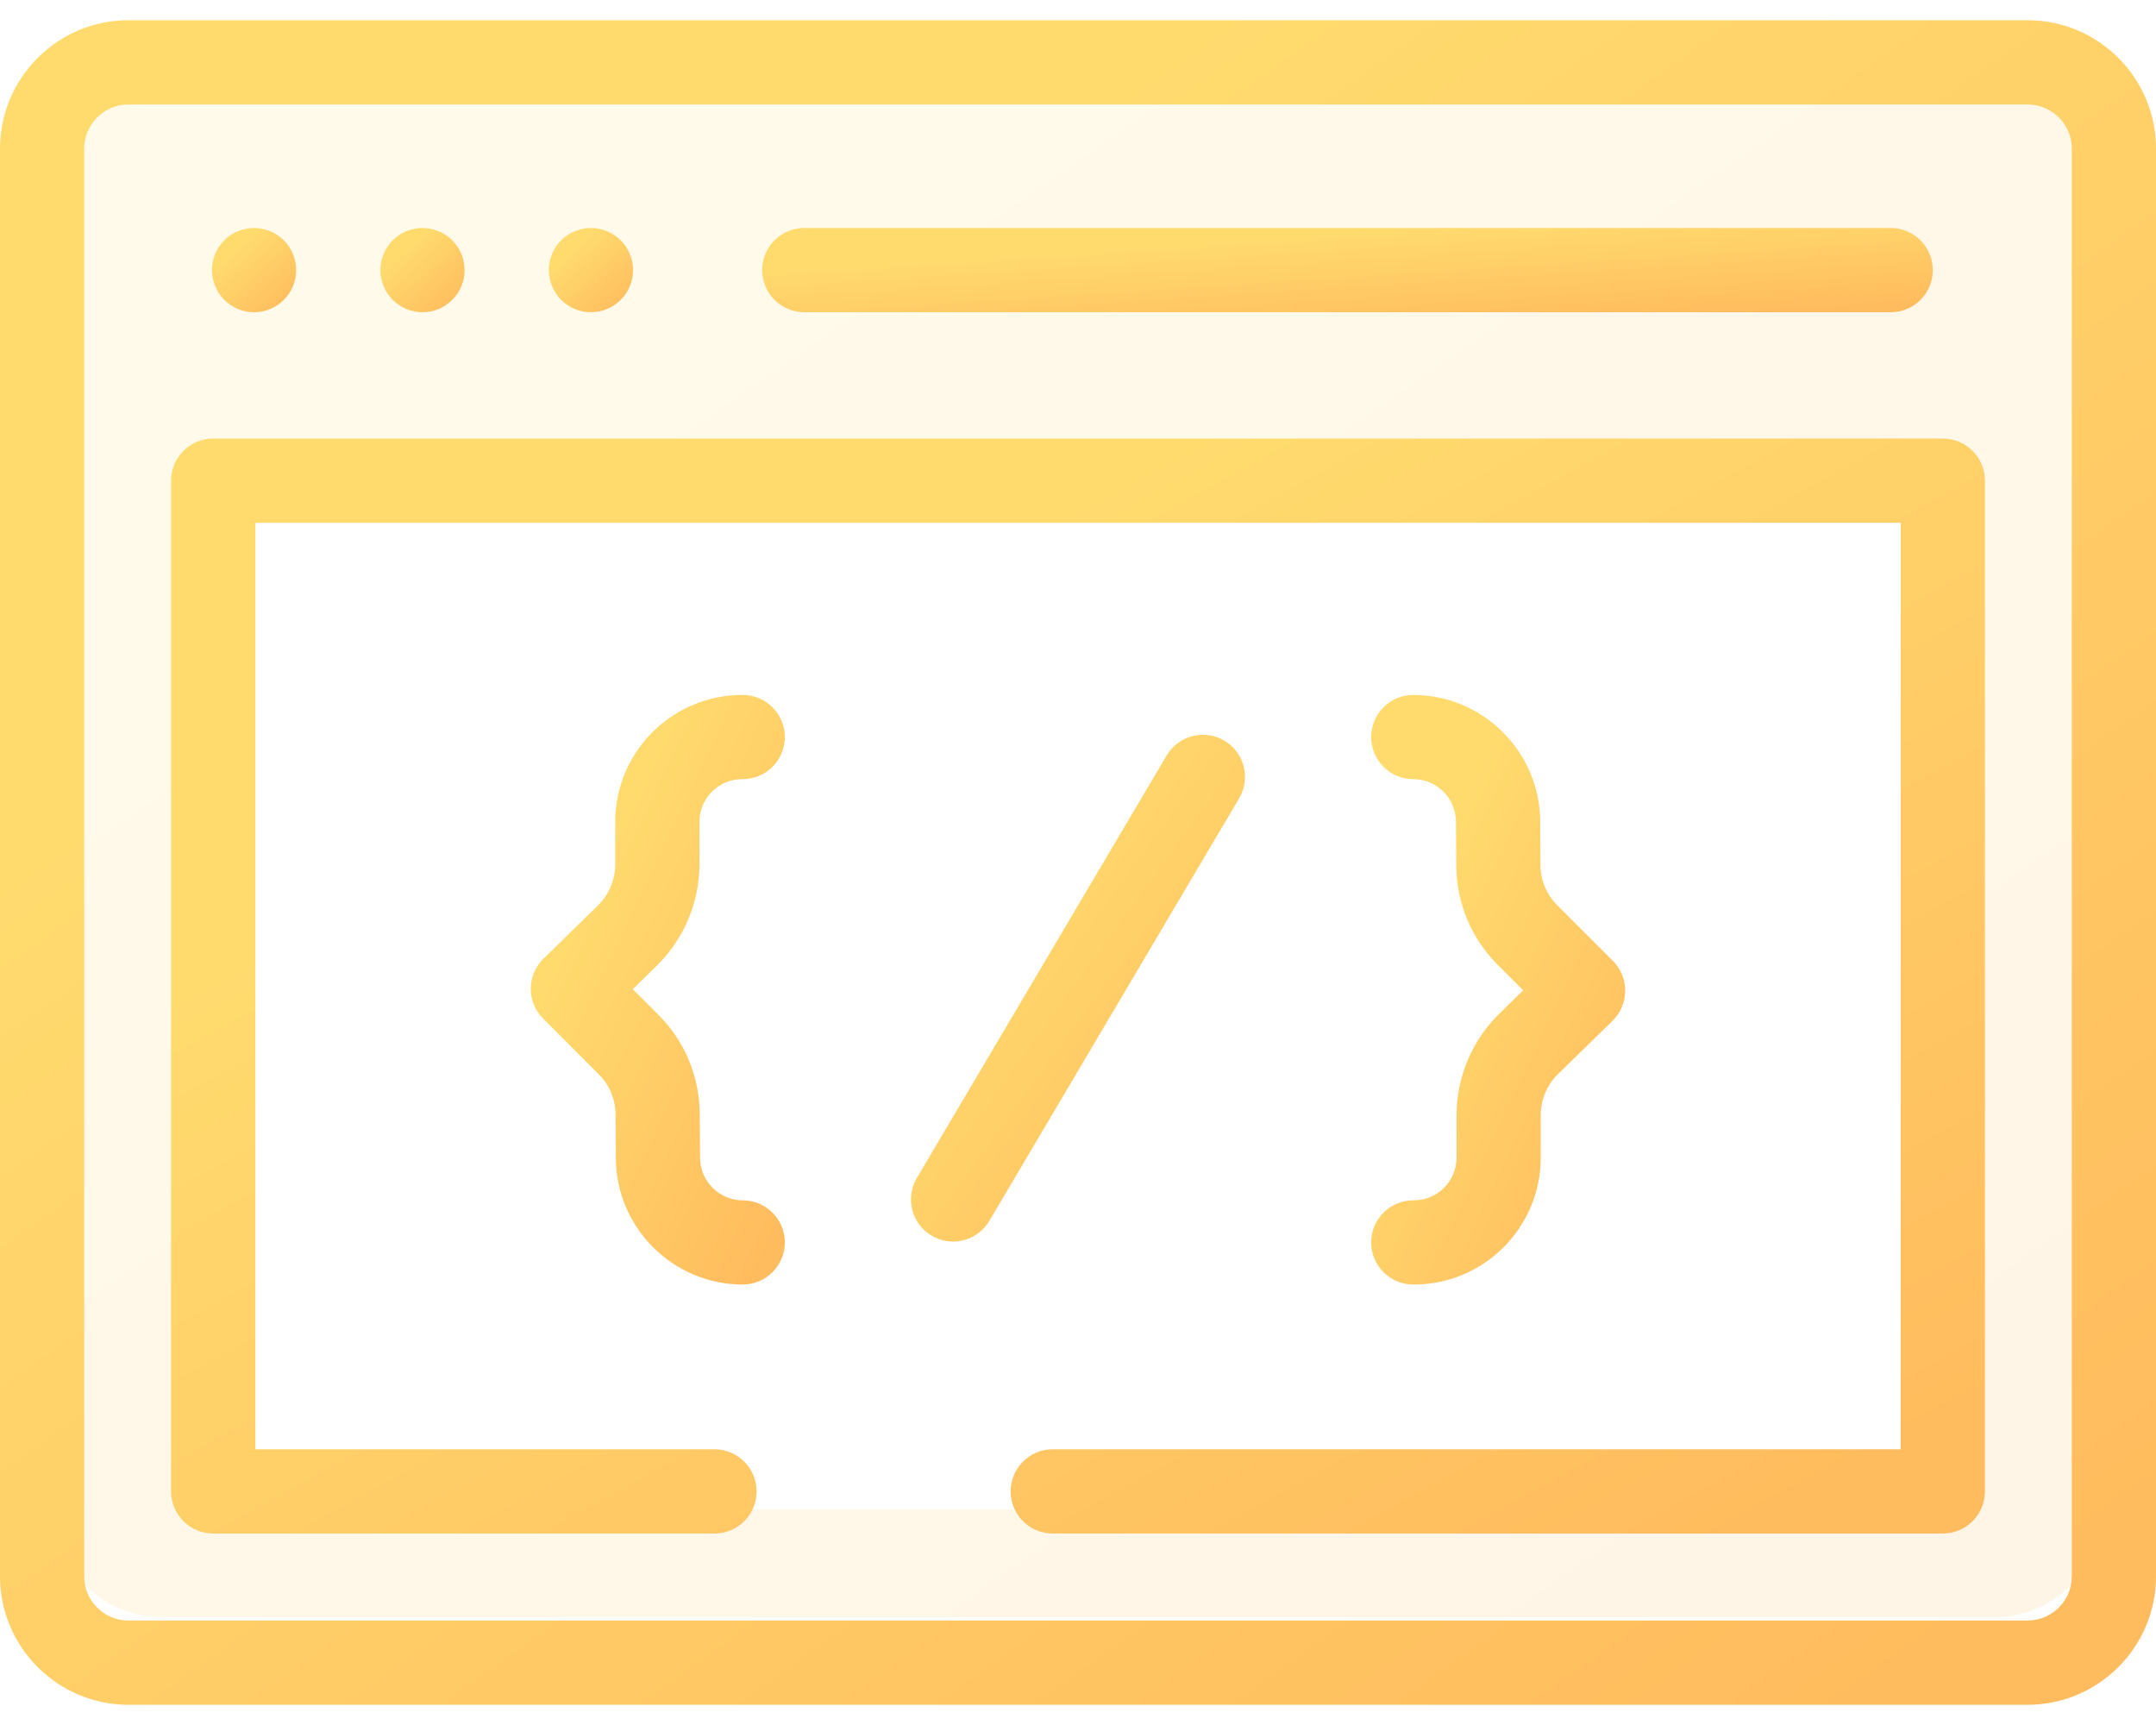
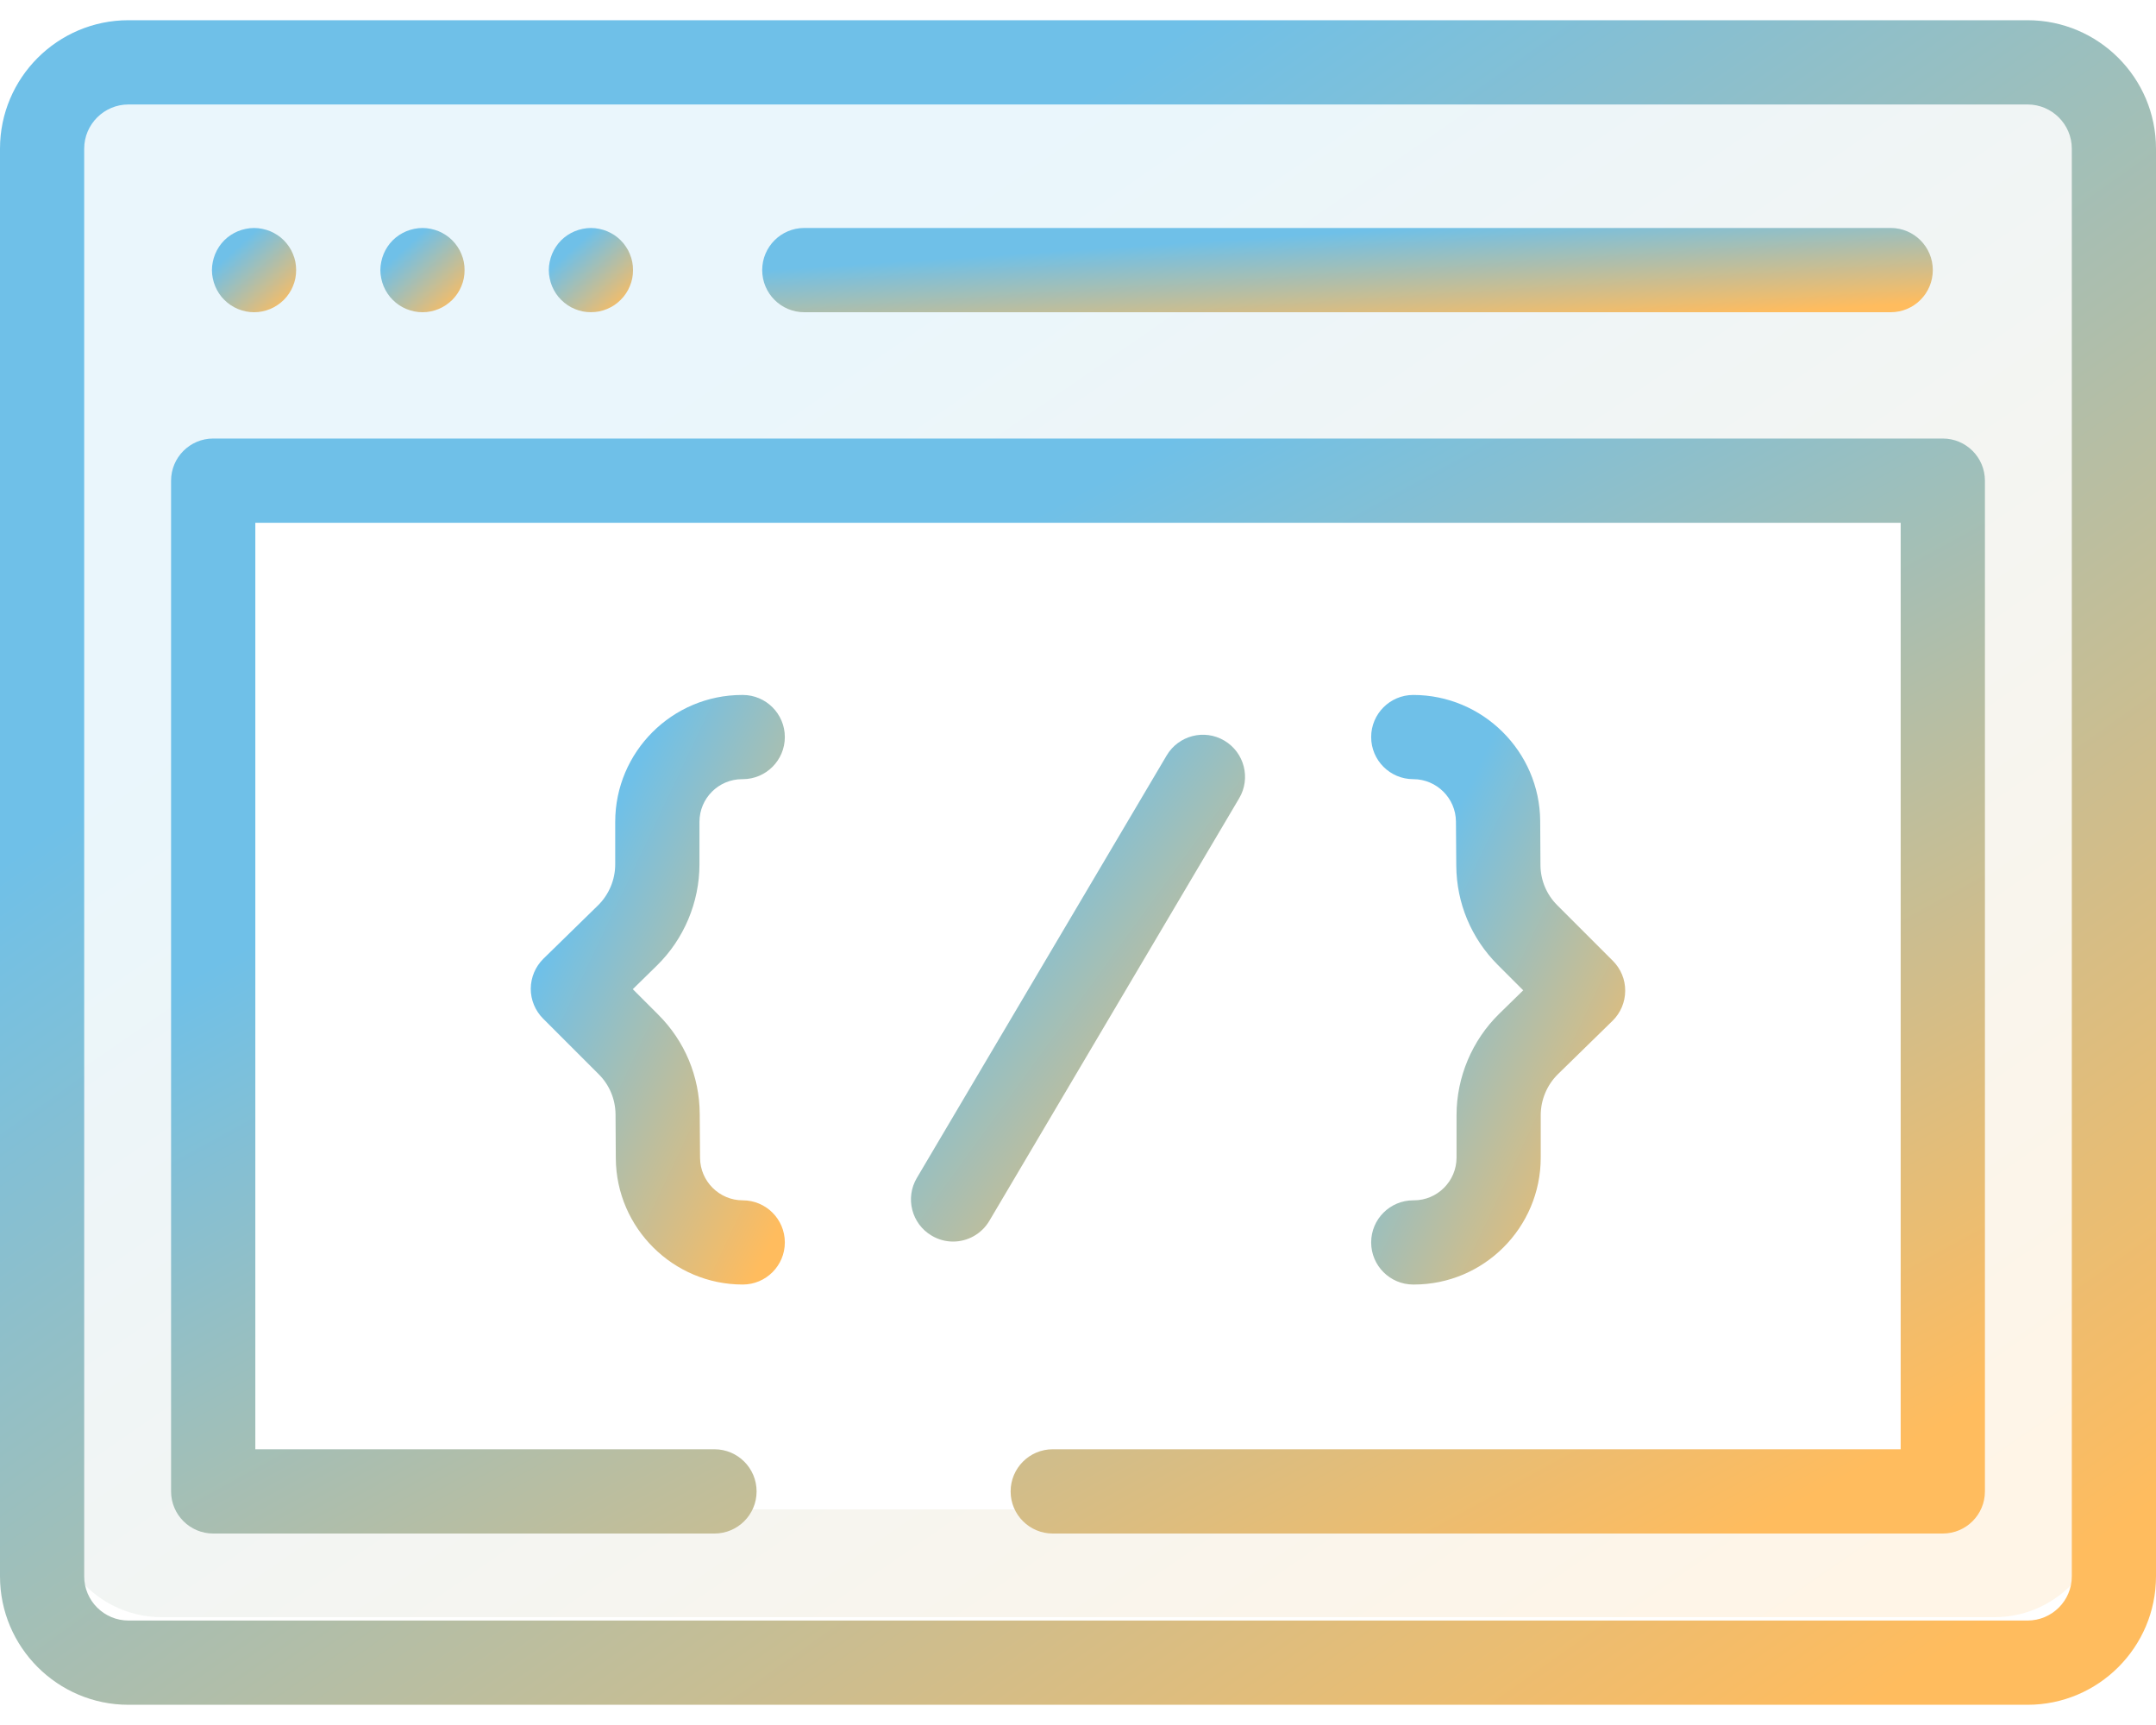
<svg xmlns="http://www.w3.org/2000/svg" width="40" height="32" viewBox="0 0 40 32" fill="none">
  <path opacity="0.15" fill-rule="evenodd" clip-rule="evenodd" d="M3 1C1.895 1 1 1.895 1 3V28C1 29.105 1.895 30 3 30H37C38.105 30 39 29.105 39 28V3C39 1.895 38.105 1 37 1H3ZM36 9H4V28H36V9Z" fill="url(#paint0_linear)" />
  <path d="M37.617 0.375H2.383C1.069 0.375 0 1.444 0 2.758V29.242C0 30.556 1.069 31.625 2.383 31.625H37.617C38.931 31.625 40 30.556 40 29.242V2.758C40 1.444 38.931 0.375 37.617 0.375ZM38.438 29.242C38.438 29.695 38.069 30.062 37.617 30.062H2.383C1.931 30.062 1.562 29.695 1.562 29.242V2.758C1.562 2.306 1.931 1.938 2.383 1.938H37.617C38.069 1.938 38.438 2.306 38.438 2.758V29.242Z" fill="url(#paint1_linear)" />
  <path d="M14.922 5.792H35.078C35.51 5.792 35.859 5.442 35.859 5.01C35.859 4.579 35.51 4.229 35.078 4.229H14.922C14.49 4.229 14.141 4.579 14.141 5.01C14.141 5.442 14.49 5.792 14.922 5.792Z" fill="url(#paint2_linear)" />
  <path d="M3.992 5.309C4.012 5.356 4.036 5.402 4.064 5.444C4.092 5.487 4.125 5.527 4.161 5.562C4.306 5.709 4.508 5.792 4.713 5.792C4.765 5.792 4.816 5.787 4.866 5.777C4.916 5.767 4.966 5.752 5.013 5.732C5.06 5.713 5.105 5.688 5.147 5.66C5.19 5.631 5.23 5.598 5.266 5.563C5.302 5.527 5.334 5.487 5.363 5.444C5.392 5.402 5.416 5.356 5.435 5.309C5.455 5.262 5.47 5.213 5.48 5.163C5.49 5.113 5.494 5.061 5.494 5.01C5.494 4.959 5.49 4.908 5.48 4.858C5.47 4.808 5.455 4.759 5.435 4.712C5.416 4.664 5.392 4.619 5.363 4.577C5.334 4.534 5.302 4.494 5.266 4.458C5.23 4.422 5.19 4.389 5.147 4.361C5.105 4.333 5.06 4.309 5.013 4.289C4.966 4.27 4.916 4.255 4.866 4.245C4.766 4.224 4.662 4.224 4.561 4.245C4.511 4.255 4.462 4.27 4.415 4.289C4.367 4.309 4.322 4.333 4.28 4.361C4.237 4.389 4.197 4.422 4.161 4.458C4.125 4.494 4.092 4.534 4.064 4.577C4.036 4.619 4.012 4.664 3.992 4.712C3.973 4.759 3.958 4.808 3.948 4.858C3.937 4.908 3.932 4.959 3.932 5.01C3.932 5.061 3.937 5.113 3.948 5.163C3.958 5.213 3.973 5.262 3.992 5.309Z" fill="url(#paint3_linear)" />
  <path d="M7.117 5.309C7.137 5.356 7.161 5.402 7.189 5.444C7.217 5.487 7.25 5.527 7.286 5.562C7.431 5.709 7.633 5.792 7.838 5.792C7.89 5.792 7.941 5.787 7.991 5.777C8.041 5.767 8.091 5.752 8.138 5.732C8.185 5.713 8.23 5.688 8.272 5.66C8.315 5.631 8.355 5.598 8.391 5.563C8.427 5.527 8.459 5.487 8.488 5.444C8.517 5.402 8.541 5.356 8.56 5.309C8.58 5.262 8.595 5.213 8.605 5.163C8.615 5.113 8.619 5.061 8.619 5.01C8.619 4.959 8.615 4.908 8.605 4.858C8.595 4.808 8.58 4.759 8.56 4.712C8.541 4.664 8.517 4.619 8.488 4.577C8.459 4.534 8.427 4.494 8.391 4.458C8.355 4.422 8.315 4.389 8.272 4.361C8.23 4.333 8.185 4.309 8.138 4.289C8.091 4.27 8.041 4.255 7.991 4.245C7.891 4.224 7.787 4.224 7.686 4.245C7.636 4.255 7.587 4.27 7.54 4.289C7.492 4.309 7.447 4.333 7.405 4.361C7.362 4.389 7.322 4.422 7.286 4.458C7.25 4.494 7.217 4.534 7.189 4.577C7.161 4.619 7.137 4.664 7.117 4.712C7.098 4.759 7.083 4.808 7.073 4.858C7.062 4.908 7.057 4.959 7.057 5.01C7.057 5.061 7.062 5.113 7.073 5.163C7.083 5.213 7.098 5.262 7.117 5.309Z" fill="url(#paint4_linear)" />
  <path d="M10.242 5.309C10.262 5.356 10.286 5.402 10.314 5.444C10.342 5.487 10.375 5.527 10.411 5.562C10.447 5.598 10.487 5.631 10.53 5.66C10.572 5.688 10.617 5.713 10.665 5.732C10.712 5.752 10.761 5.767 10.811 5.777C10.861 5.787 10.912 5.791 10.963 5.791C11.015 5.791 11.066 5.787 11.116 5.777C11.166 5.767 11.216 5.752 11.262 5.732C11.309 5.713 11.355 5.688 11.398 5.66C11.44 5.631 11.48 5.598 11.516 5.562C11.552 5.527 11.585 5.487 11.613 5.444C11.642 5.402 11.666 5.356 11.685 5.309C11.705 5.262 11.72 5.213 11.73 5.163C11.74 5.113 11.744 5.061 11.744 5.01C11.744 4.959 11.74 4.908 11.73 4.858C11.72 4.808 11.705 4.759 11.685 4.712C11.666 4.664 11.642 4.619 11.613 4.577C11.585 4.534 11.552 4.494 11.516 4.458C11.48 4.422 11.44 4.389 11.398 4.361C11.355 4.333 11.309 4.309 11.262 4.289C11.216 4.27 11.166 4.255 11.116 4.245C11.016 4.224 10.912 4.224 10.811 4.245C10.761 4.255 10.712 4.27 10.665 4.289C10.617 4.309 10.572 4.333 10.53 4.361C10.487 4.389 10.447 4.422 10.411 4.458C10.375 4.494 10.342 4.534 10.314 4.577C10.286 4.619 10.262 4.664 10.242 4.712C10.223 4.759 10.208 4.808 10.198 4.858C10.187 4.908 10.182 4.959 10.182 5.01C10.182 5.061 10.187 5.113 10.198 5.163C10.208 5.213 10.223 5.262 10.242 5.309Z" fill="url(#paint5_linear)" />
  <path d="M22.715 13.739C22.344 13.519 21.865 13.643 21.645 14.014L17.01 21.852C16.79 22.224 16.913 22.703 17.285 22.922C17.409 22.996 17.546 23.032 17.682 23.032C17.949 23.032 18.209 22.894 18.355 22.648L22.99 14.809C23.21 14.438 23.087 13.959 22.715 13.739Z" fill="url(#paint6_linear)" />
  <path d="M12.977 16.035V15.246C12.977 14.809 13.332 14.454 13.769 14.454H13.78C14.211 14.454 14.561 14.104 14.561 13.673C14.561 13.242 14.211 12.892 13.78 12.892H13.769C12.471 12.892 11.414 13.948 11.414 15.246V16.035C11.414 16.319 11.298 16.596 11.095 16.795L10.082 17.785C9.933 17.931 9.849 18.131 9.847 18.34C9.846 18.548 9.929 18.749 10.076 18.896L11.108 19.928C11.307 20.126 11.417 20.391 11.42 20.672L11.425 21.491C11.434 22.78 12.49 23.829 13.78 23.829C14.211 23.829 14.561 23.479 14.561 23.048C14.561 22.616 14.211 22.267 13.78 22.267C13.346 22.267 12.991 21.914 12.988 21.48L12.982 20.661C12.977 19.966 12.704 19.313 12.213 18.823L11.74 18.35L12.187 17.912C12.689 17.421 12.977 16.737 12.977 16.035Z" fill="url(#paint7_linear)" />
  <path d="M27.023 20.686V21.474C27.023 21.911 26.668 22.267 26.231 22.267H26.22C25.789 22.267 25.439 22.616 25.439 23.048C25.439 23.479 25.789 23.829 26.22 23.829H26.231C27.529 23.829 28.585 22.773 28.585 21.474V20.686C28.585 20.402 28.702 20.125 28.905 19.926L29.918 18.936C30.067 18.79 30.151 18.59 30.152 18.381C30.154 18.172 30.071 17.972 29.923 17.824L28.892 16.793C28.693 16.595 28.582 16.33 28.58 16.049L28.575 15.23C28.566 13.941 27.509 12.892 26.22 12.892C25.789 12.892 25.439 13.242 25.439 13.673C25.439 14.104 25.789 14.454 26.22 14.454C26.654 14.454 27.009 14.807 27.012 15.241L27.018 16.059C27.023 16.754 27.296 17.407 27.787 17.898L28.26 18.371L27.812 18.809C27.311 19.3 27.023 19.984 27.023 20.686Z" fill="url(#paint8_linear)" />
  <path d="M36.044 8.135H3.956C3.524 8.135 3.174 8.485 3.174 8.917V27.667C3.174 28.098 3.524 28.448 3.956 28.448H13.255C13.687 28.448 14.037 28.098 14.037 27.667C14.037 27.235 13.687 26.885 13.255 26.885H4.737V9.698H35.263V26.885H19.531C19.1 26.885 18.75 27.235 18.75 27.667C18.75 28.098 19.1 28.448 19.531 28.448H36.044C36.476 28.448 36.826 28.098 36.826 27.667V8.917C36.826 8.485 36.476 8.135 36.044 8.135Z" fill="url(#paint9_linear)" />
  <defs>
    <linearGradient id="paint0_linear" x1="3.153" y1="1" x2="26.689" y2="35.054" gradientUnits="userSpaceOnUse">
-       <stop offset="0.259" stop-color="#FFDB6E" />
+       <stop offset="0.259" stop-color="#6FC0E8" />
      <stop offset="1" stop-color="#FFBC5E" />
    </linearGradient>
    <linearGradient id="paint1_linear" x1="2.267" y1="0.375" x2="27.833" y2="36.511" gradientUnits="userSpaceOnUse">
-       <stop offset="0.259" stop-color="#FFDB6E" />
+       <stop offset="0.259" stop-color="#6FC0E8" />
      <stop offset="1" stop-color="#FFBC5E" />
    </linearGradient>
    <linearGradient id="paint2_linear" x1="15.371" y1="4.229" x2="15.547" y2="6.929" gradientUnits="userSpaceOnUse">
-       <stop offset="0.259" stop-color="#FFDB6E" />
+       <stop offset="0.259" stop-color="#6FC0E8" />
      <stop offset="1" stop-color="#FFBC5E" />
    </linearGradient>
    <linearGradient id="paint3_linear" x1="4.02" y1="4.229" x2="5.369" y2="5.719" gradientUnits="userSpaceOnUse">
-       <stop offset="0.259" stop-color="#FFDB6E" />
+       <stop offset="0.259" stop-color="#6FC0E8" />
      <stop offset="1" stop-color="#FFBC5E" />
    </linearGradient>
    <linearGradient id="paint4_linear" x1="7.145" y1="4.229" x2="8.494" y2="5.719" gradientUnits="userSpaceOnUse">
-       <stop offset="0.259" stop-color="#FFDB6E" />
+       <stop offset="0.259" stop-color="#6FC0E8" />
      <stop offset="1" stop-color="#FFBC5E" />
    </linearGradient>
    <linearGradient id="paint5_linear" x1="10.27" y1="4.229" x2="11.619" y2="5.719" gradientUnits="userSpaceOnUse">
-       <stop offset="0.259" stop-color="#FFDB6E" />
+       <stop offset="0.259" stop-color="#6FC0E8" />
      <stop offset="1" stop-color="#FFBC5E" />
    </linearGradient>
    <linearGradient id="paint6_linear" x1="17.252" y1="13.63" x2="25.014" y2="19.281" gradientUnits="userSpaceOnUse">
-       <stop offset="0.259" stop-color="#FFDB6E" />
+       <stop offset="0.259" stop-color="#6FC0E8" />
      <stop offset="1" stop-color="#FFBC5E" />
    </linearGradient>
    <linearGradient id="paint7_linear" x1="10.114" y1="12.892" x2="17.479" y2="16.396" gradientUnits="userSpaceOnUse">
-       <stop offset="0.259" stop-color="#FFDB6E" />
+       <stop offset="0.259" stop-color="#6FC0E8" />
      <stop offset="1" stop-color="#FFBC5E" />
    </linearGradient>
    <linearGradient id="paint8_linear" x1="25.706" y1="12.892" x2="33.07" y2="16.396" gradientUnits="userSpaceOnUse">
-       <stop offset="0.259" stop-color="#FFDB6E" />
+       <stop offset="0.259" stop-color="#6FC0E8" />
      <stop offset="1" stop-color="#FFBC5E" />
    </linearGradient>
    <linearGradient id="paint9_linear" x1="5.081" y1="8.135" x2="19.915" y2="35.272" gradientUnits="userSpaceOnUse">
-       <stop offset="0.259" stop-color="#FFDB6E" />
+       <stop offset="0.259" stop-color="#6FC0E8" />
      <stop offset="1" stop-color="#FFBC5E" />
    </linearGradient>
  </defs>
</svg>
